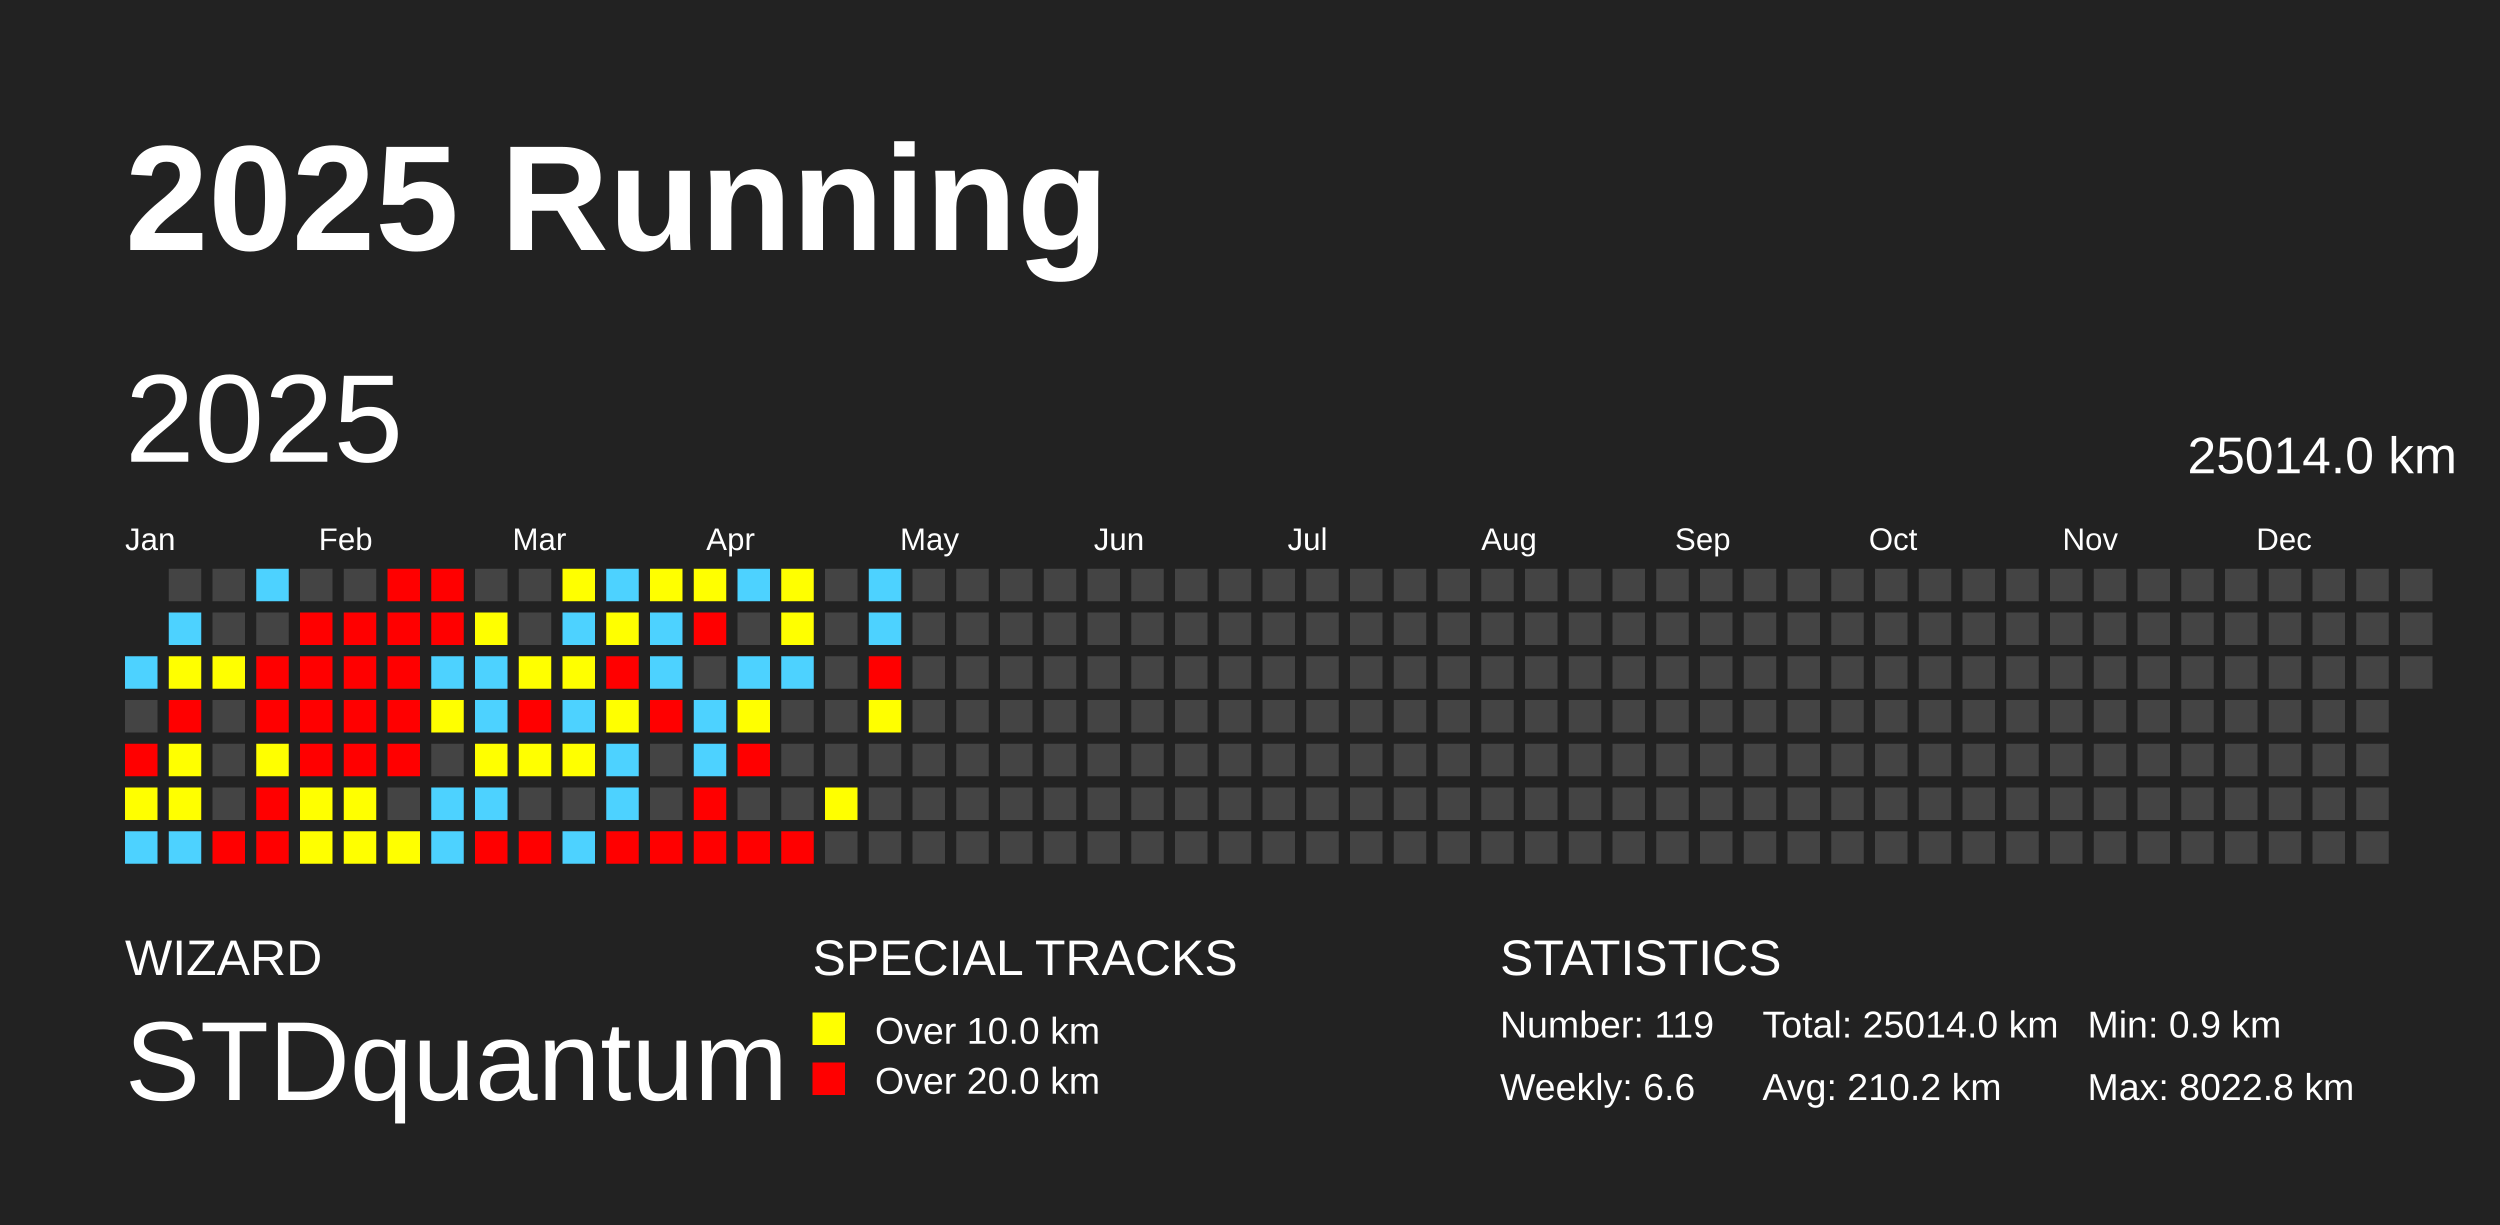
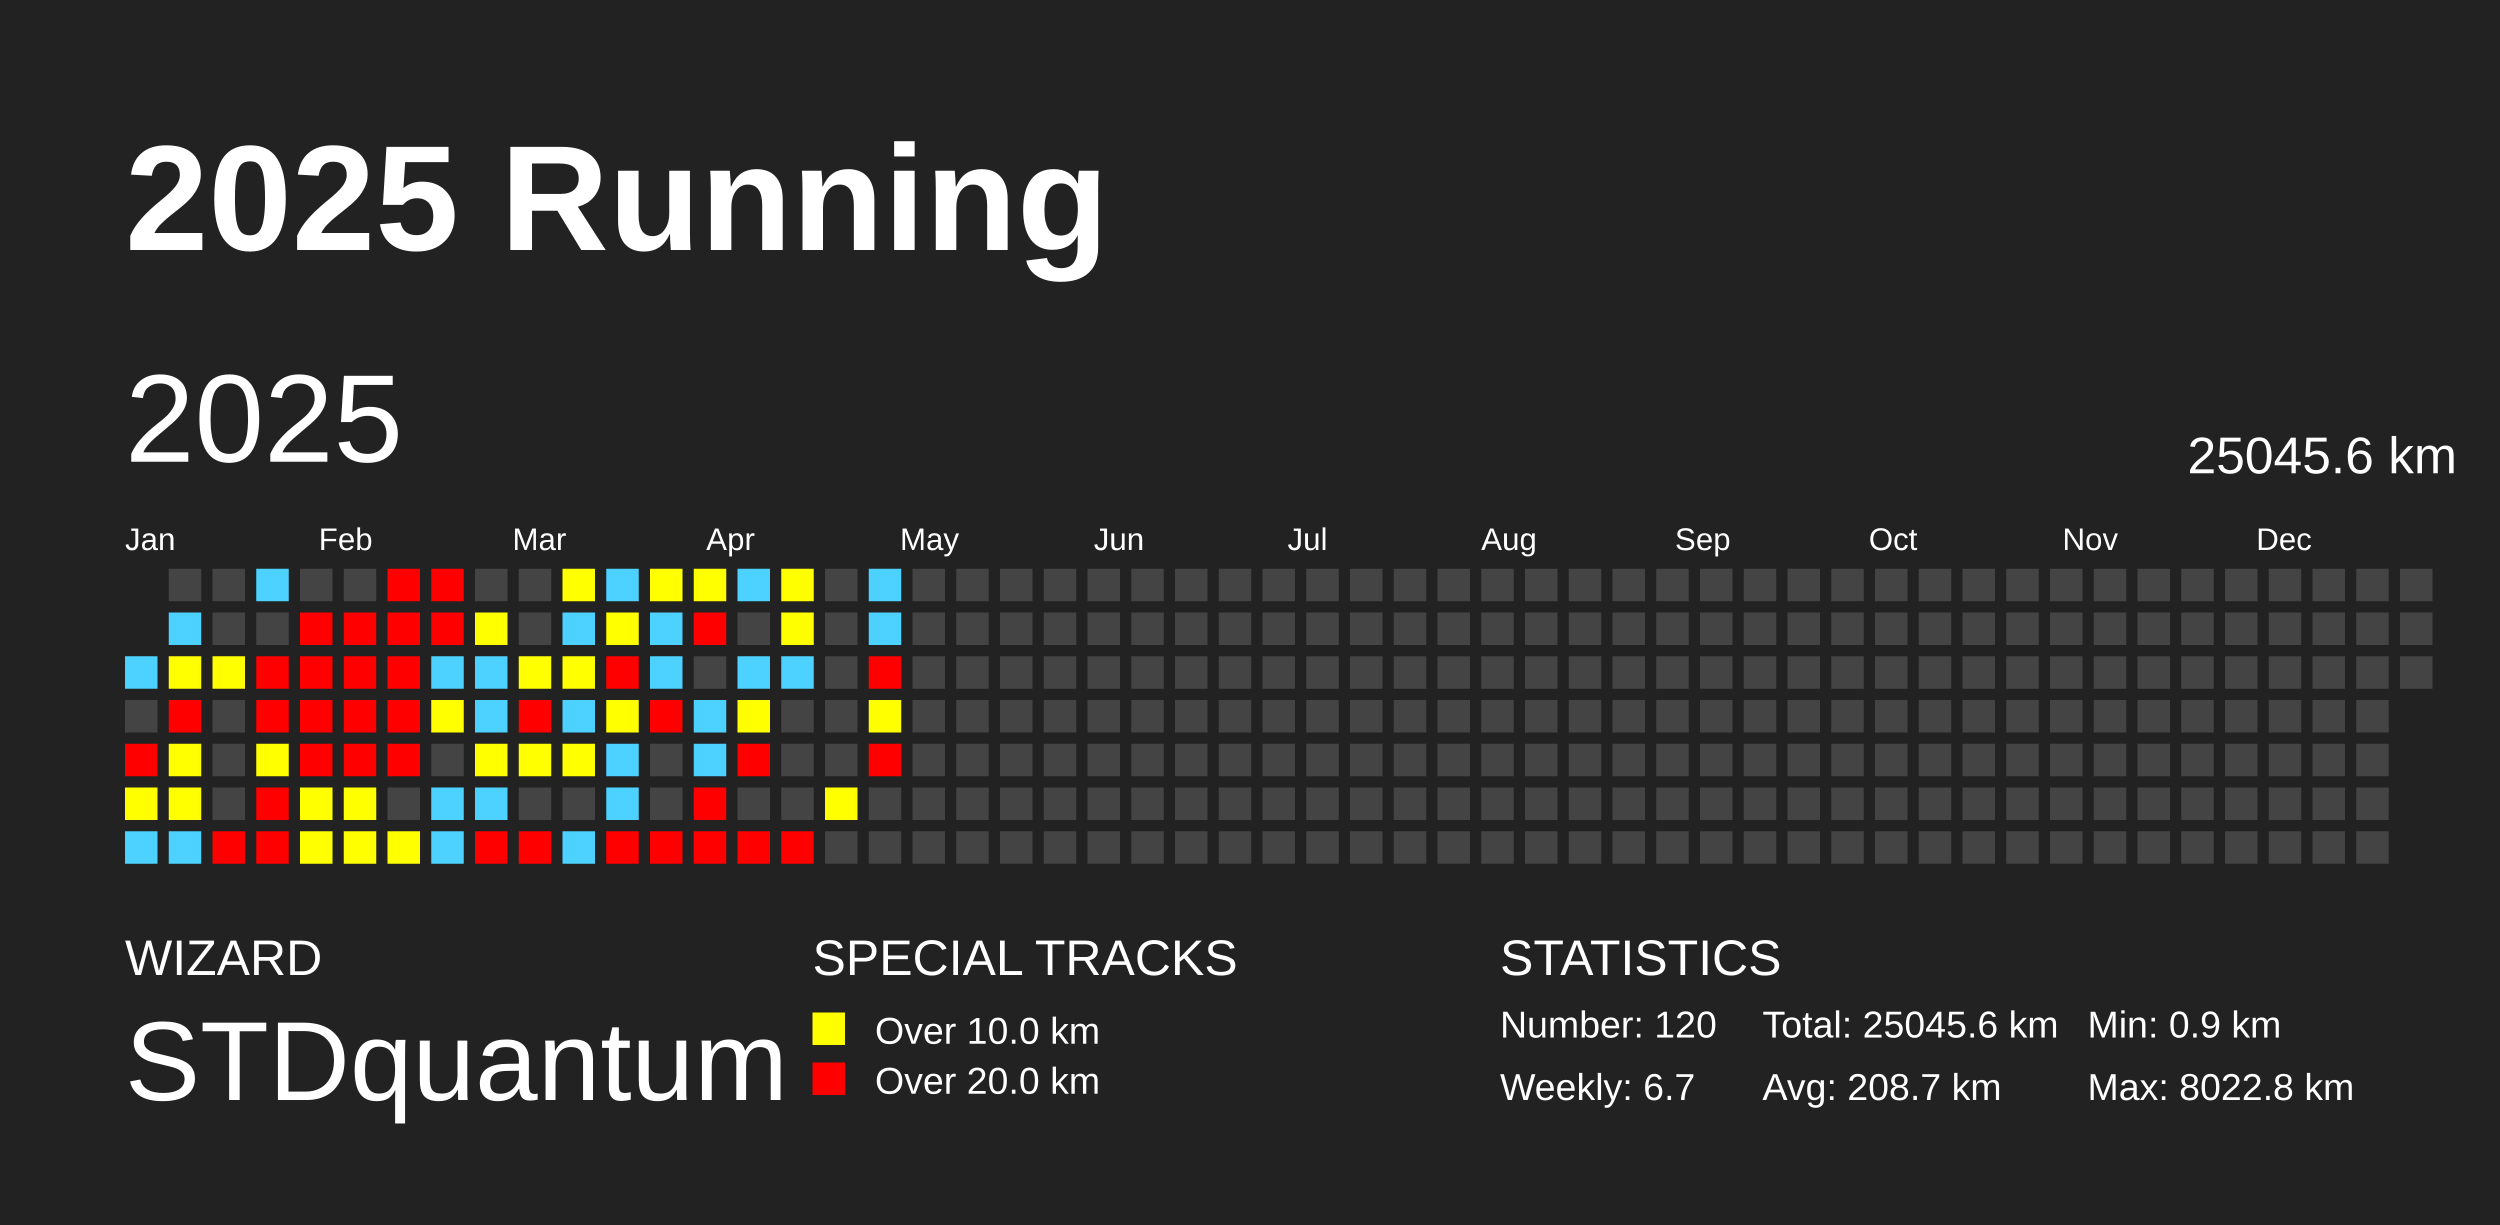
<svg xmlns="http://www.w3.org/2000/svg" baseProfile="full" height="98mm" version="1.1" viewBox="0,0,200,98" width="200mm">
  <defs />
  <rect fill="#222222" height="98" width="200" x="0" y="0" />
  <text fill="#FFFFFF" style="font-size:12px; font-family:Arial; font-weight:bold;" x="10" y="20">2025 Running</text>
  <text fill="#FFFFFF" style="font-size:4px; font-family:Arial" x="10" y="78">WIZARD</text>
  <text fill="#FFFFFF" style="font-size:9px; font-family:Arial" x="10" y="88">STDquantum</text>
  <text fill="#FFFFFF" style="font-size:4px; font-family:Arial" x="65" y="78">SPECIAL TRACKS</text>
  <rect fill="yellow" height="2.6" width="2.6" x="65" y="81" />
  <text fill="#FFFFFF" style="font-size:3px; font-family:Arial" x="70" y="83.5">Over 10.0 km</text>
  <rect fill="red" height="2.6" width="2.6" x="65" y="85" />
  <text fill="#FFFFFF" style="font-size:3px; font-family:Arial" x="70" y="87.5">Over 20.0 km</text>
  <text fill="#FFFFFF" style="font-size:4px; font-family:Arial" x="120" y="78">STATISTICS</text>
-   <text fill="#FFFFFF" style="font-size:3px; font-family:Arial" x="120" y="83">Number: 119</text>
-   <text fill="#FFFFFF" style="font-size:3px; font-family:Arial" x="120" y="88">Weekly: 6.6</text>
-   <text fill="#FFFFFF" style="font-size:3px; font-family:Arial" x="141" y="83">Total: 25014.0 km</text>
-   <text fill="#FFFFFF" style="font-size:3px; font-family:Arial" x="141" y="88">Avg: 210.2 km</text>
+   <text fill="#FFFFFF" style="font-size:3px; font-family:Arial" x="120" y="83">Number: 120</text>
+   <text fill="#FFFFFF" style="font-size:3px; font-family:Arial" x="120" y="88">Weekly: 6.7</text>
+   <text fill="#FFFFFF" style="font-size:3px; font-family:Arial" x="141" y="83">Total: 25045.6 km</text>
+   <text fill="#FFFFFF" style="font-size:3px; font-family:Arial" x="141" y="88">Avg: 208.7 km</text>
  <text fill="#FFFFFF" style="font-size:3px; font-family:Arial" x="167" y="83">Min: 0.9 km</text>
  <text fill="#FFFFFF" style="font-size:3px; font-family:Arial" x="167" y="88">Max: 8022.8 km</text>
  <text dominant-baseline="hanging" fill="#FFFFFF" style="font-size:10.0px; font-family:Arial;" x="10" y="30">2025</text>
-   <text dominant-baseline="hanging" fill="#FFFFFF" style="font-size:4.125px; font-family:Arial;" x="175" y="35">25014.0 km</text>
+   <text dominant-baseline="hanging" fill="#FFFFFF" style="font-size:4.125px; font-family:Arial;" x="175" y="35">25045.6 km</text>
  <text fill="#FFFFFF" style="font-size:2.5px; font-family:Arial" x="10.0" y="44">Jan</text>
  <text fill="#FFFFFF" style="font-size:2.5px; font-family:Arial" x="25.5" y="44">Feb</text>
  <text fill="#FFFFFF" style="font-size:2.5px; font-family:Arial" x="41.0" y="44">Mar</text>
  <text fill="#FFFFFF" style="font-size:2.5px; font-family:Arial" x="56.5" y="44">Apr</text>
  <text fill="#FFFFFF" style="font-size:2.5px; font-family:Arial" x="72.0" y="44">May</text>
  <text fill="#FFFFFF" style="font-size:2.5px; font-family:Arial" x="87.5" y="44">Jun</text>
  <text fill="#FFFFFF" style="font-size:2.5px; font-family:Arial" x="103.0" y="44">Jul</text>
  <text fill="#FFFFFF" style="font-size:2.5px; font-family:Arial" x="118.5" y="44">Aug</text>
  <text fill="#FFFFFF" style="font-size:2.5px; font-family:Arial" x="134.0" y="44">Sep</text>
  <text fill="#FFFFFF" style="font-size:2.5px; font-family:Arial" x="149.5" y="44">Oct</text>
  <text fill="#FFFFFF" style="font-size:2.5px; font-family:Arial" x="165.0" y="44">Nov</text>
  <text fill="#FFFFFF" style="font-size:2.5px; font-family:Arial" x="180.5" y="44">Dec</text>
  <rect fill="#4dd2ff" height="2.6" width="2.6" x="10.0" y="52.5" />
  <rect fill="#444444" height="2.6" width="2.6" x="10.0" y="56.0" />
  <rect fill="red" height="2.6" width="2.6" x="10.0" y="59.5" />
  <rect fill="#ffff00" height="2.6" width="2.6" x="10.0" y="63.0" />
  <rect fill="#4dd2ff" height="2.6" width="2.6" x="10.0" y="66.5" />
  <rect fill="#444444" height="2.6" width="2.6" x="13.5" y="45.5" />
  <rect fill="#4dd2ff" height="2.6" width="2.6" x="13.5" y="49.0" />
  <rect fill="#ffff00" height="2.6" width="2.6" x="13.5" y="52.5" />
  <rect fill="red" height="2.6" width="2.6" x="13.5" y="56.0" />
  <rect fill="#ffff00" height="2.6" width="2.6" x="13.5" y="59.5" />
  <rect fill="#ffff00" height="2.6" width="2.6" x="13.5" y="63.0" />
  <rect fill="#4dd2ff" height="2.6" width="2.6" x="13.5" y="66.5" />
  <rect fill="#444444" height="2.6" width="2.6" x="17.0" y="45.5" />
  <rect fill="#444444" height="2.6" width="2.6" x="17.0" y="49.0" />
  <rect fill="#ffff00" height="2.6" width="2.6" x="17.0" y="52.5" />
  <rect fill="#444444" height="2.6" width="2.6" x="17.0" y="56.0" />
  <rect fill="#444444" height="2.6" width="2.6" x="17.0" y="59.5" />
  <rect fill="#444444" height="2.6" width="2.6" x="17.0" y="63.0" />
  <rect fill="red" height="2.6" width="2.6" x="17.0" y="66.5" />
  <rect fill="#4dd2ff" height="2.6" width="2.6" x="20.5" y="45.5" />
  <rect fill="#444444" height="2.6" width="2.6" x="20.5" y="49.0" />
  <rect fill="red" height="2.6" width="2.6" x="20.5" y="52.5" />
  <rect fill="red" height="2.6" width="2.6" x="20.5" y="56.0" />
  <rect fill="#ffff00" height="2.6" width="2.6" x="20.5" y="59.5" />
  <rect fill="red" height="2.6" width="2.6" x="20.5" y="63.0" />
  <rect fill="red" height="2.6" width="2.6" x="20.5" y="66.5" />
  <rect fill="#444444" height="2.6" width="2.6" x="24.0" y="45.5" />
  <rect fill="red" height="2.6" width="2.6" x="24.0" y="49.0" />
  <rect fill="red" height="2.6" width="2.6" x="24.0" y="52.5" />
  <rect fill="red" height="2.6" width="2.6" x="24.0" y="56.0" />
  <rect fill="red" height="2.6" width="2.6" x="24.0" y="59.5" />
  <rect fill="#ffff00" height="2.6" width="2.6" x="24.0" y="63.0" />
  <rect fill="#ffff00" height="2.6" width="2.6" x="24.0" y="66.5" />
  <rect fill="#444444" height="2.6" width="2.6" x="27.5" y="45.5" />
  <rect fill="red" height="2.6" width="2.6" x="27.5" y="49.0" />
  <rect fill="red" height="2.6" width="2.6" x="27.5" y="52.5" />
  <rect fill="red" height="2.6" width="2.6" x="27.5" y="56.0" />
  <rect fill="red" height="2.6" width="2.6" x="27.5" y="59.5" />
  <rect fill="#ffff00" height="2.6" width="2.6" x="27.5" y="63.0" />
  <rect fill="#ffff00" height="2.6" width="2.6" x="27.5" y="66.5" />
  <rect fill="red" height="2.6" width="2.6" x="31.0" y="45.5" />
  <rect fill="red" height="2.6" width="2.6" x="31.0" y="49.0" />
  <rect fill="red" height="2.6" width="2.6" x="31.0" y="52.5" />
  <rect fill="red" height="2.6" width="2.6" x="31.0" y="56.0" />
  <rect fill="red" height="2.6" width="2.6" x="31.0" y="59.5" />
  <rect fill="#444444" height="2.6" width="2.6" x="31.0" y="63.0" />
  <rect fill="#ffff00" height="2.6" width="2.6" x="31.0" y="66.5" />
  <rect fill="red" height="2.6" width="2.6" x="34.5" y="45.5" />
  <rect fill="red" height="2.6" width="2.6" x="34.5" y="49.0" />
  <rect fill="#4dd2ff" height="2.6" width="2.6" x="34.5" y="52.5" />
  <rect fill="#ffff00" height="2.6" width="2.6" x="34.5" y="56.0" />
  <rect fill="#444444" height="2.6" width="2.6" x="34.5" y="59.5" />
  <rect fill="#4dd2ff" height="2.6" width="2.6" x="34.5" y="63.0" />
  <rect fill="#4dd2ff" height="2.6" width="2.6" x="34.5" y="66.5" />
  <rect fill="#444444" height="2.6" width="2.6" x="38.0" y="45.5" />
  <rect fill="#ffff00" height="2.6" width="2.6" x="38.0" y="49.0" />
  <rect fill="#4dd2ff" height="2.6" width="2.6" x="38.0" y="52.5" />
  <rect fill="#4dd2ff" height="2.6" width="2.6" x="38.0" y="56.0" />
  <rect fill="#ffff00" height="2.6" width="2.6" x="38.0" y="59.5" />
  <rect fill="#4dd2ff" height="2.6" width="2.6" x="38.0" y="63.0" />
  <rect fill="red" height="2.6" width="2.6" x="38.0" y="66.5" />
  <rect fill="#444444" height="2.6" width="2.6" x="41.5" y="45.5" />
  <rect fill="#444444" height="2.6" width="2.6" x="41.5" y="49.0" />
  <rect fill="#ffff00" height="2.6" width="2.6" x="41.5" y="52.5" />
  <rect fill="red" height="2.6" width="2.6" x="41.5" y="56.0" />
  <rect fill="#ffff00" height="2.6" width="2.6" x="41.5" y="59.5" />
  <rect fill="#444444" height="2.6" width="2.6" x="41.5" y="63.0" />
  <rect fill="red" height="2.6" width="2.6" x="41.5" y="66.5" />
  <rect fill="#ffff00" height="2.6" width="2.6" x="45.0" y="45.5" />
  <rect fill="#4dd2ff" height="2.6" width="2.6" x="45.0" y="49.0" />
  <rect fill="#ffff00" height="2.6" width="2.6" x="45.0" y="52.5" />
  <rect fill="#4dd2ff" height="2.6" width="2.6" x="45.0" y="56.0" />
  <rect fill="#ffff00" height="2.6" width="2.6" x="45.0" y="59.5" />
  <rect fill="#444444" height="2.6" width="2.6" x="45.0" y="63.0" />
  <rect fill="#4dd2ff" height="2.6" width="2.6" x="45.0" y="66.5" />
  <rect fill="#4dd2ff" height="2.6" width="2.6" x="48.5" y="45.5" />
  <rect fill="#ffff00" height="2.6" width="2.6" x="48.5" y="49.0" />
  <rect fill="red" height="2.6" width="2.6" x="48.5" y="52.5" />
  <rect fill="#ffff00" height="2.6" width="2.6" x="48.5" y="56.0" />
  <rect fill="#4dd2ff" height="2.6" width="2.6" x="48.5" y="59.5" />
  <rect fill="#4dd2ff" height="2.6" width="2.6" x="48.5" y="63.0" />
  <rect fill="red" height="2.6" width="2.6" x="48.5" y="66.5" />
  <rect fill="#ffff00" height="2.6" width="2.6" x="52.0" y="45.5" />
  <rect fill="#4dd2ff" height="2.6" width="2.6" x="52.0" y="49.0" />
  <rect fill="#4dd2ff" height="2.6" width="2.6" x="52.0" y="52.5" />
  <rect fill="red" height="2.6" width="2.6" x="52.0" y="56.0" />
  <rect fill="#444444" height="2.6" width="2.6" x="52.0" y="59.5" />
  <rect fill="#444444" height="2.6" width="2.6" x="52.0" y="63.0" />
  <rect fill="red" height="2.6" width="2.6" x="52.0" y="66.5" />
  <rect fill="#ffff00" height="2.6" width="2.6" x="55.5" y="45.5" />
  <rect fill="red" height="2.6" width="2.6" x="55.5" y="49.0" />
  <rect fill="#444444" height="2.6" width="2.6" x="55.5" y="52.5" />
  <rect fill="#4dd2ff" height="2.6" width="2.6" x="55.5" y="56.0" />
  <rect fill="#4dd2ff" height="2.6" width="2.6" x="55.5" y="59.5" />
  <rect fill="red" height="2.6" width="2.6" x="55.5" y="63.0" />
  <rect fill="red" height="2.6" width="2.6" x="55.5" y="66.5" />
  <rect fill="#4dd2ff" height="2.6" width="2.6" x="59.0" y="45.5" />
  <rect fill="#444444" height="2.6" width="2.6" x="59.0" y="49.0" />
  <rect fill="#4dd2ff" height="2.6" width="2.6" x="59.0" y="52.5" />
  <rect fill="#ffff00" height="2.6" width="2.6" x="59.0" y="56.0" />
  <rect fill="red" height="2.6" width="2.6" x="59.0" y="59.5" />
  <rect fill="#444444" height="2.6" width="2.6" x="59.0" y="63.0" />
  <rect fill="red" height="2.6" width="2.6" x="59.0" y="66.5" />
  <rect fill="#ffff00" height="2.6" width="2.6" x="62.5" y="45.5" />
  <rect fill="#ffff00" height="2.6" width="2.6" x="62.5" y="49.0" />
  <rect fill="#4dd2ff" height="2.6" width="2.6" x="62.5" y="52.5" />
  <rect fill="#444444" height="2.6" width="2.6" x="62.5" y="56.0" />
  <rect fill="#444444" height="2.6" width="2.6" x="62.5" y="59.5" />
  <rect fill="#444444" height="2.6" width="2.6" x="62.5" y="63.0" />
  <rect fill="red" height="2.6" width="2.6" x="62.5" y="66.5" />
  <rect fill="#444444" height="2.6" width="2.6" x="66.0" y="45.5" />
  <rect fill="#444444" height="2.6" width="2.6" x="66.0" y="49.0" />
  <rect fill="#444444" height="2.6" width="2.6" x="66.0" y="52.5" />
  <rect fill="#444444" height="2.6" width="2.6" x="66.0" y="56.0" />
  <rect fill="#444444" height="2.6" width="2.6" x="66.0" y="59.5" />
  <rect fill="#ffff00" height="2.6" width="2.6" x="66.0" y="63.0" />
  <rect fill="#444444" height="2.6" width="2.6" x="66.0" y="66.5" />
  <rect fill="#4dd2ff" height="2.6" width="2.6" x="69.5" y="45.5" />
  <rect fill="#4dd2ff" height="2.6" width="2.6" x="69.5" y="49.0" />
  <rect fill="red" height="2.6" width="2.6" x="69.5" y="52.5" />
  <rect fill="#ffff00" height="2.6" width="2.6" x="69.5" y="56.0" />
-   <rect fill="#444444" height="2.6" width="2.6" x="69.5" y="59.5" />
+   <rect fill="red" height="2.6" width="2.6" x="69.5" y="59.5" />
  <rect fill="#444444" height="2.6" width="2.6" x="69.5" y="63.0" />
  <rect fill="#444444" height="2.6" width="2.6" x="69.5" y="66.5" />
  <rect fill="#444444" height="2.6" width="2.6" x="73.0" y="45.5" />
  <rect fill="#444444" height="2.6" width="2.6" x="73.0" y="49.0" />
  <rect fill="#444444" height="2.6" width="2.6" x="73.0" y="52.5" />
  <rect fill="#444444" height="2.6" width="2.6" x="73.0" y="56.0" />
  <rect fill="#444444" height="2.6" width="2.6" x="73.0" y="59.5" />
  <rect fill="#444444" height="2.6" width="2.6" x="73.0" y="63.0" />
  <rect fill="#444444" height="2.6" width="2.6" x="73.0" y="66.5" />
  <rect fill="#444444" height="2.6" width="2.6" x="76.5" y="45.5" />
  <rect fill="#444444" height="2.6" width="2.6" x="76.5" y="49.0" />
  <rect fill="#444444" height="2.6" width="2.6" x="76.5" y="52.5" />
  <rect fill="#444444" height="2.6" width="2.6" x="76.5" y="56.0" />
  <rect fill="#444444" height="2.6" width="2.6" x="76.5" y="59.5" />
  <rect fill="#444444" height="2.6" width="2.6" x="76.5" y="63.0" />
  <rect fill="#444444" height="2.6" width="2.6" x="76.5" y="66.5" />
  <rect fill="#444444" height="2.6" width="2.6" x="80.0" y="45.5" />
  <rect fill="#444444" height="2.6" width="2.6" x="80.0" y="49.0" />
  <rect fill="#444444" height="2.6" width="2.6" x="80.0" y="52.5" />
  <rect fill="#444444" height="2.6" width="2.6" x="80.0" y="56.0" />
  <rect fill="#444444" height="2.6" width="2.6" x="80.0" y="59.5" />
  <rect fill="#444444" height="2.6" width="2.6" x="80.0" y="63.0" />
  <rect fill="#444444" height="2.6" width="2.6" x="80.0" y="66.5" />
  <rect fill="#444444" height="2.6" width="2.6" x="83.5" y="45.5" />
  <rect fill="#444444" height="2.6" width="2.6" x="83.5" y="49.0" />
  <rect fill="#444444" height="2.6" width="2.6" x="83.5" y="52.5" />
  <rect fill="#444444" height="2.6" width="2.6" x="83.5" y="56.0" />
  <rect fill="#444444" height="2.6" width="2.6" x="83.5" y="59.5" />
  <rect fill="#444444" height="2.6" width="2.6" x="83.5" y="63.0" />
  <rect fill="#444444" height="2.6" width="2.6" x="83.5" y="66.5" />
  <rect fill="#444444" height="2.6" width="2.6" x="87.0" y="45.5" />
  <rect fill="#444444" height="2.6" width="2.6" x="87.0" y="49.0" />
  <rect fill="#444444" height="2.6" width="2.6" x="87.0" y="52.5" />
  <rect fill="#444444" height="2.6" width="2.6" x="87.0" y="56.0" />
  <rect fill="#444444" height="2.6" width="2.6" x="87.0" y="59.5" />
  <rect fill="#444444" height="2.6" width="2.6" x="87.0" y="63.0" />
  <rect fill="#444444" height="2.6" width="2.6" x="87.0" y="66.5" />
  <rect fill="#444444" height="2.6" width="2.6" x="90.5" y="45.5" />
  <rect fill="#444444" height="2.6" width="2.6" x="90.5" y="49.0" />
  <rect fill="#444444" height="2.6" width="2.6" x="90.5" y="52.5" />
  <rect fill="#444444" height="2.6" width="2.6" x="90.5" y="56.0" />
  <rect fill="#444444" height="2.6" width="2.6" x="90.5" y="59.5" />
  <rect fill="#444444" height="2.6" width="2.6" x="90.5" y="63.0" />
  <rect fill="#444444" height="2.6" width="2.6" x="90.5" y="66.5" />
  <rect fill="#444444" height="2.6" width="2.6" x="94.0" y="45.5" />
  <rect fill="#444444" height="2.6" width="2.6" x="94.0" y="49.0" />
  <rect fill="#444444" height="2.6" width="2.6" x="94.0" y="52.5" />
  <rect fill="#444444" height="2.6" width="2.6" x="94.0" y="56.0" />
  <rect fill="#444444" height="2.6" width="2.6" x="94.0" y="59.5" />
  <rect fill="#444444" height="2.6" width="2.6" x="94.0" y="63.0" />
  <rect fill="#444444" height="2.6" width="2.6" x="94.0" y="66.5" />
  <rect fill="#444444" height="2.6" width="2.6" x="97.5" y="45.5" />
  <rect fill="#444444" height="2.6" width="2.6" x="97.5" y="49.0" />
  <rect fill="#444444" height="2.6" width="2.6" x="97.5" y="52.5" />
  <rect fill="#444444" height="2.6" width="2.6" x="97.5" y="56.0" />
  <rect fill="#444444" height="2.6" width="2.6" x="97.5" y="59.5" />
  <rect fill="#444444" height="2.6" width="2.6" x="97.5" y="63.0" />
  <rect fill="#444444" height="2.6" width="2.6" x="97.5" y="66.5" />
  <rect fill="#444444" height="2.6" width="2.6" x="101.0" y="45.5" />
  <rect fill="#444444" height="2.6" width="2.6" x="101.0" y="49.0" />
  <rect fill="#444444" height="2.6" width="2.6" x="101.0" y="52.5" />
  <rect fill="#444444" height="2.6" width="2.6" x="101.0" y="56.0" />
  <rect fill="#444444" height="2.6" width="2.6" x="101.0" y="59.5" />
  <rect fill="#444444" height="2.6" width="2.6" x="101.0" y="63.0" />
  <rect fill="#444444" height="2.6" width="2.6" x="101.0" y="66.5" />
  <rect fill="#444444" height="2.6" width="2.6" x="104.5" y="45.5" />
  <rect fill="#444444" height="2.6" width="2.6" x="104.5" y="49.0" />
  <rect fill="#444444" height="2.6" width="2.6" x="104.5" y="52.5" />
  <rect fill="#444444" height="2.6" width="2.6" x="104.5" y="56.0" />
  <rect fill="#444444" height="2.6" width="2.6" x="104.5" y="59.5" />
  <rect fill="#444444" height="2.6" width="2.6" x="104.5" y="63.0" />
  <rect fill="#444444" height="2.6" width="2.6" x="104.5" y="66.5" />
  <rect fill="#444444" height="2.6" width="2.6" x="108.0" y="45.5" />
  <rect fill="#444444" height="2.6" width="2.6" x="108.0" y="49.0" />
  <rect fill="#444444" height="2.6" width="2.6" x="108.0" y="52.5" />
  <rect fill="#444444" height="2.6" width="2.6" x="108.0" y="56.0" />
  <rect fill="#444444" height="2.6" width="2.6" x="108.0" y="59.5" />
  <rect fill="#444444" height="2.6" width="2.6" x="108.0" y="63.0" />
  <rect fill="#444444" height="2.6" width="2.6" x="108.0" y="66.5" />
  <rect fill="#444444" height="2.6" width="2.6" x="111.5" y="45.5" />
  <rect fill="#444444" height="2.6" width="2.6" x="111.5" y="49.0" />
  <rect fill="#444444" height="2.6" width="2.6" x="111.5" y="52.5" />
  <rect fill="#444444" height="2.6" width="2.6" x="111.5" y="56.0" />
  <rect fill="#444444" height="2.6" width="2.6" x="111.5" y="59.5" />
  <rect fill="#444444" height="2.6" width="2.6" x="111.5" y="63.0" />
  <rect fill="#444444" height="2.6" width="2.6" x="111.5" y="66.5" />
  <rect fill="#444444" height="2.6" width="2.6" x="115.0" y="45.5" />
  <rect fill="#444444" height="2.6" width="2.6" x="115.0" y="49.0" />
  <rect fill="#444444" height="2.6" width="2.6" x="115.0" y="52.5" />
  <rect fill="#444444" height="2.6" width="2.6" x="115.0" y="56.0" />
  <rect fill="#444444" height="2.6" width="2.6" x="115.0" y="59.5" />
  <rect fill="#444444" height="2.6" width="2.6" x="115.0" y="63.0" />
  <rect fill="#444444" height="2.6" width="2.6" x="115.0" y="66.5" />
  <rect fill="#444444" height="2.6" width="2.6" x="118.5" y="45.5" />
  <rect fill="#444444" height="2.6" width="2.6" x="118.5" y="49.0" />
  <rect fill="#444444" height="2.6" width="2.6" x="118.5" y="52.5" />
  <rect fill="#444444" height="2.6" width="2.6" x="118.5" y="56.0" />
  <rect fill="#444444" height="2.6" width="2.6" x="118.5" y="59.5" />
  <rect fill="#444444" height="2.6" width="2.6" x="118.5" y="63.0" />
  <rect fill="#444444" height="2.6" width="2.6" x="118.5" y="66.5" />
  <rect fill="#444444" height="2.6" width="2.6" x="122.0" y="45.5" />
  <rect fill="#444444" height="2.6" width="2.6" x="122.0" y="49.0" />
  <rect fill="#444444" height="2.6" width="2.6" x="122.0" y="52.5" />
  <rect fill="#444444" height="2.6" width="2.6" x="122.0" y="56.0" />
  <rect fill="#444444" height="2.6" width="2.6" x="122.0" y="59.5" />
  <rect fill="#444444" height="2.6" width="2.6" x="122.0" y="63.0" />
  <rect fill="#444444" height="2.6" width="2.6" x="122.0" y="66.5" />
  <rect fill="#444444" height="2.6" width="2.6" x="125.5" y="45.5" />
  <rect fill="#444444" height="2.6" width="2.6" x="125.5" y="49.0" />
  <rect fill="#444444" height="2.6" width="2.6" x="125.5" y="52.5" />
  <rect fill="#444444" height="2.6" width="2.6" x="125.5" y="56.0" />
  <rect fill="#444444" height="2.6" width="2.6" x="125.5" y="59.5" />
  <rect fill="#444444" height="2.6" width="2.6" x="125.5" y="63.0" />
  <rect fill="#444444" height="2.6" width="2.6" x="125.5" y="66.5" />
  <rect fill="#444444" height="2.6" width="2.6" x="129.0" y="45.5" />
  <rect fill="#444444" height="2.6" width="2.6" x="129.0" y="49.0" />
  <rect fill="#444444" height="2.6" width="2.6" x="129.0" y="52.5" />
  <rect fill="#444444" height="2.6" width="2.6" x="129.0" y="56.0" />
  <rect fill="#444444" height="2.6" width="2.6" x="129.0" y="59.5" />
  <rect fill="#444444" height="2.6" width="2.6" x="129.0" y="63.0" />
  <rect fill="#444444" height="2.6" width="2.6" x="129.0" y="66.5" />
  <rect fill="#444444" height="2.6" width="2.6" x="132.5" y="45.5" />
  <rect fill="#444444" height="2.6" width="2.6" x="132.5" y="49.0" />
  <rect fill="#444444" height="2.6" width="2.6" x="132.5" y="52.5" />
  <rect fill="#444444" height="2.6" width="2.6" x="132.5" y="56.0" />
  <rect fill="#444444" height="2.6" width="2.6" x="132.5" y="59.5" />
  <rect fill="#444444" height="2.6" width="2.6" x="132.5" y="63.0" />
  <rect fill="#444444" height="2.6" width="2.6" x="132.5" y="66.5" />
  <rect fill="#444444" height="2.6" width="2.6" x="136.0" y="45.5" />
  <rect fill="#444444" height="2.6" width="2.6" x="136.0" y="49.0" />
  <rect fill="#444444" height="2.6" width="2.6" x="136.0" y="52.5" />
  <rect fill="#444444" height="2.6" width="2.6" x="136.0" y="56.0" />
  <rect fill="#444444" height="2.6" width="2.6" x="136.0" y="59.5" />
  <rect fill="#444444" height="2.6" width="2.6" x="136.0" y="63.0" />
  <rect fill="#444444" height="2.6" width="2.6" x="136.0" y="66.5" />
  <rect fill="#444444" height="2.6" width="2.6" x="139.5" y="45.5" />
  <rect fill="#444444" height="2.6" width="2.6" x="139.5" y="49.0" />
  <rect fill="#444444" height="2.6" width="2.6" x="139.5" y="52.5" />
  <rect fill="#444444" height="2.6" width="2.6" x="139.5" y="56.0" />
  <rect fill="#444444" height="2.6" width="2.6" x="139.5" y="59.5" />
  <rect fill="#444444" height="2.6" width="2.6" x="139.5" y="63.0" />
  <rect fill="#444444" height="2.6" width="2.6" x="139.5" y="66.5" />
  <rect fill="#444444" height="2.6" width="2.6" x="143.0" y="45.5" />
  <rect fill="#444444" height="2.6" width="2.6" x="143.0" y="49.0" />
  <rect fill="#444444" height="2.6" width="2.6" x="143.0" y="52.5" />
  <rect fill="#444444" height="2.6" width="2.6" x="143.0" y="56.0" />
  <rect fill="#444444" height="2.6" width="2.6" x="143.0" y="59.5" />
  <rect fill="#444444" height="2.6" width="2.6" x="143.0" y="63.0" />
  <rect fill="#444444" height="2.6" width="2.6" x="143.0" y="66.5" />
  <rect fill="#444444" height="2.6" width="2.6" x="146.5" y="45.5" />
  <rect fill="#444444" height="2.6" width="2.6" x="146.5" y="49.0" />
  <rect fill="#444444" height="2.6" width="2.6" x="146.5" y="52.5" />
  <rect fill="#444444" height="2.6" width="2.6" x="146.5" y="56.0" />
  <rect fill="#444444" height="2.6" width="2.6" x="146.5" y="59.5" />
  <rect fill="#444444" height="2.6" width="2.6" x="146.5" y="63.0" />
  <rect fill="#444444" height="2.6" width="2.6" x="146.5" y="66.5" />
  <rect fill="#444444" height="2.6" width="2.6" x="150.0" y="45.5" />
  <rect fill="#444444" height="2.6" width="2.6" x="150.0" y="49.0" />
  <rect fill="#444444" height="2.6" width="2.6" x="150.0" y="52.5" />
  <rect fill="#444444" height="2.6" width="2.6" x="150.0" y="56.0" />
  <rect fill="#444444" height="2.6" width="2.6" x="150.0" y="59.5" />
  <rect fill="#444444" height="2.6" width="2.6" x="150.0" y="63.0" />
  <rect fill="#444444" height="2.6" width="2.6" x="150.0" y="66.5" />
  <rect fill="#444444" height="2.6" width="2.6" x="153.5" y="45.5" />
  <rect fill="#444444" height="2.6" width="2.6" x="153.5" y="49.0" />
  <rect fill="#444444" height="2.6" width="2.6" x="153.5" y="52.5" />
  <rect fill="#444444" height="2.6" width="2.6" x="153.5" y="56.0" />
  <rect fill="#444444" height="2.6" width="2.6" x="153.5" y="59.5" />
  <rect fill="#444444" height="2.6" width="2.6" x="153.5" y="63.0" />
  <rect fill="#444444" height="2.6" width="2.6" x="153.5" y="66.5" />
  <rect fill="#444444" height="2.6" width="2.6" x="157.0" y="45.5" />
  <rect fill="#444444" height="2.6" width="2.6" x="157.0" y="49.0" />
  <rect fill="#444444" height="2.6" width="2.6" x="157.0" y="52.5" />
  <rect fill="#444444" height="2.6" width="2.6" x="157.0" y="56.0" />
  <rect fill="#444444" height="2.6" width="2.6" x="157.0" y="59.5" />
  <rect fill="#444444" height="2.6" width="2.6" x="157.0" y="63.0" />
  <rect fill="#444444" height="2.6" width="2.6" x="157.0" y="66.5" />
  <rect fill="#444444" height="2.6" width="2.6" x="160.5" y="45.5" />
  <rect fill="#444444" height="2.6" width="2.6" x="160.5" y="49.0" />
  <rect fill="#444444" height="2.6" width="2.6" x="160.5" y="52.5" />
  <rect fill="#444444" height="2.6" width="2.6" x="160.5" y="56.0" />
  <rect fill="#444444" height="2.6" width="2.6" x="160.5" y="59.5" />
  <rect fill="#444444" height="2.6" width="2.6" x="160.5" y="63.0" />
  <rect fill="#444444" height="2.6" width="2.6" x="160.5" y="66.5" />
  <rect fill="#444444" height="2.6" width="2.6" x="164.0" y="45.5" />
  <rect fill="#444444" height="2.6" width="2.6" x="164.0" y="49.0" />
  <rect fill="#444444" height="2.6" width="2.6" x="164.0" y="52.5" />
  <rect fill="#444444" height="2.6" width="2.6" x="164.0" y="56.0" />
  <rect fill="#444444" height="2.6" width="2.6" x="164.0" y="59.5" />
  <rect fill="#444444" height="2.6" width="2.6" x="164.0" y="63.0" />
  <rect fill="#444444" height="2.6" width="2.6" x="164.0" y="66.5" />
  <rect fill="#444444" height="2.6" width="2.6" x="167.5" y="45.5" />
  <rect fill="#444444" height="2.6" width="2.6" x="167.5" y="49.0" />
  <rect fill="#444444" height="2.6" width="2.6" x="167.5" y="52.5" />
  <rect fill="#444444" height="2.6" width="2.6" x="167.5" y="56.0" />
  <rect fill="#444444" height="2.6" width="2.6" x="167.5" y="59.5" />
  <rect fill="#444444" height="2.6" width="2.6" x="167.5" y="63.0" />
  <rect fill="#444444" height="2.6" width="2.6" x="167.5" y="66.5" />
  <rect fill="#444444" height="2.6" width="2.6" x="171.0" y="45.5" />
  <rect fill="#444444" height="2.6" width="2.6" x="171.0" y="49.0" />
  <rect fill="#444444" height="2.6" width="2.6" x="171.0" y="52.5" />
  <rect fill="#444444" height="2.6" width="2.6" x="171.0" y="56.0" />
  <rect fill="#444444" height="2.6" width="2.6" x="171.0" y="59.5" />
  <rect fill="#444444" height="2.6" width="2.6" x="171.0" y="63.0" />
  <rect fill="#444444" height="2.6" width="2.6" x="171.0" y="66.5" />
  <rect fill="#444444" height="2.6" width="2.6" x="174.5" y="45.5" />
  <rect fill="#444444" height="2.6" width="2.6" x="174.5" y="49.0" />
  <rect fill="#444444" height="2.6" width="2.6" x="174.5" y="52.5" />
  <rect fill="#444444" height="2.6" width="2.6" x="174.5" y="56.0" />
  <rect fill="#444444" height="2.6" width="2.6" x="174.5" y="59.5" />
  <rect fill="#444444" height="2.6" width="2.6" x="174.5" y="63.0" />
  <rect fill="#444444" height="2.6" width="2.6" x="174.5" y="66.5" />
  <rect fill="#444444" height="2.6" width="2.6" x="178.0" y="45.5" />
  <rect fill="#444444" height="2.6" width="2.6" x="178.0" y="49.0" />
  <rect fill="#444444" height="2.6" width="2.6" x="178.0" y="52.5" />
  <rect fill="#444444" height="2.6" width="2.6" x="178.0" y="56.0" />
  <rect fill="#444444" height="2.6" width="2.6" x="178.0" y="59.5" />
  <rect fill="#444444" height="2.6" width="2.6" x="178.0" y="63.0" />
  <rect fill="#444444" height="2.6" width="2.6" x="178.0" y="66.5" />
  <rect fill="#444444" height="2.6" width="2.6" x="181.5" y="45.5" />
  <rect fill="#444444" height="2.6" width="2.6" x="181.5" y="49.0" />
  <rect fill="#444444" height="2.6" width="2.6" x="181.5" y="52.5" />
  <rect fill="#444444" height="2.6" width="2.6" x="181.5" y="56.0" />
  <rect fill="#444444" height="2.6" width="2.6" x="181.5" y="59.5" />
  <rect fill="#444444" height="2.6" width="2.6" x="181.5" y="63.0" />
  <rect fill="#444444" height="2.6" width="2.6" x="181.5" y="66.5" />
  <rect fill="#444444" height="2.6" width="2.6" x="185.0" y="45.5" />
  <rect fill="#444444" height="2.6" width="2.6" x="185.0" y="49.0" />
  <rect fill="#444444" height="2.6" width="2.6" x="185.0" y="52.5" />
  <rect fill="#444444" height="2.6" width="2.6" x="185.0" y="56.0" />
  <rect fill="#444444" height="2.6" width="2.6" x="185.0" y="59.5" />
  <rect fill="#444444" height="2.6" width="2.6" x="185.0" y="63.0" />
  <rect fill="#444444" height="2.6" width="2.6" x="185.0" y="66.5" />
  <rect fill="#444444" height="2.6" width="2.6" x="188.5" y="45.5" />
  <rect fill="#444444" height="2.6" width="2.6" x="188.5" y="49.0" />
  <rect fill="#444444" height="2.6" width="2.6" x="188.5" y="52.5" />
  <rect fill="#444444" height="2.6" width="2.6" x="188.5" y="56.0" />
  <rect fill="#444444" height="2.6" width="2.6" x="188.5" y="59.5" />
  <rect fill="#444444" height="2.6" width="2.6" x="188.5" y="63.0" />
  <rect fill="#444444" height="2.6" width="2.6" x="188.5" y="66.5" />
  <rect fill="#444444" height="2.6" width="2.6" x="192.0" y="45.5" />
  <rect fill="#444444" height="2.6" width="2.6" x="192.0" y="49.0" />
  <rect fill="#444444" height="2.6" width="2.6" x="192.0" y="52.5" />
</svg>
